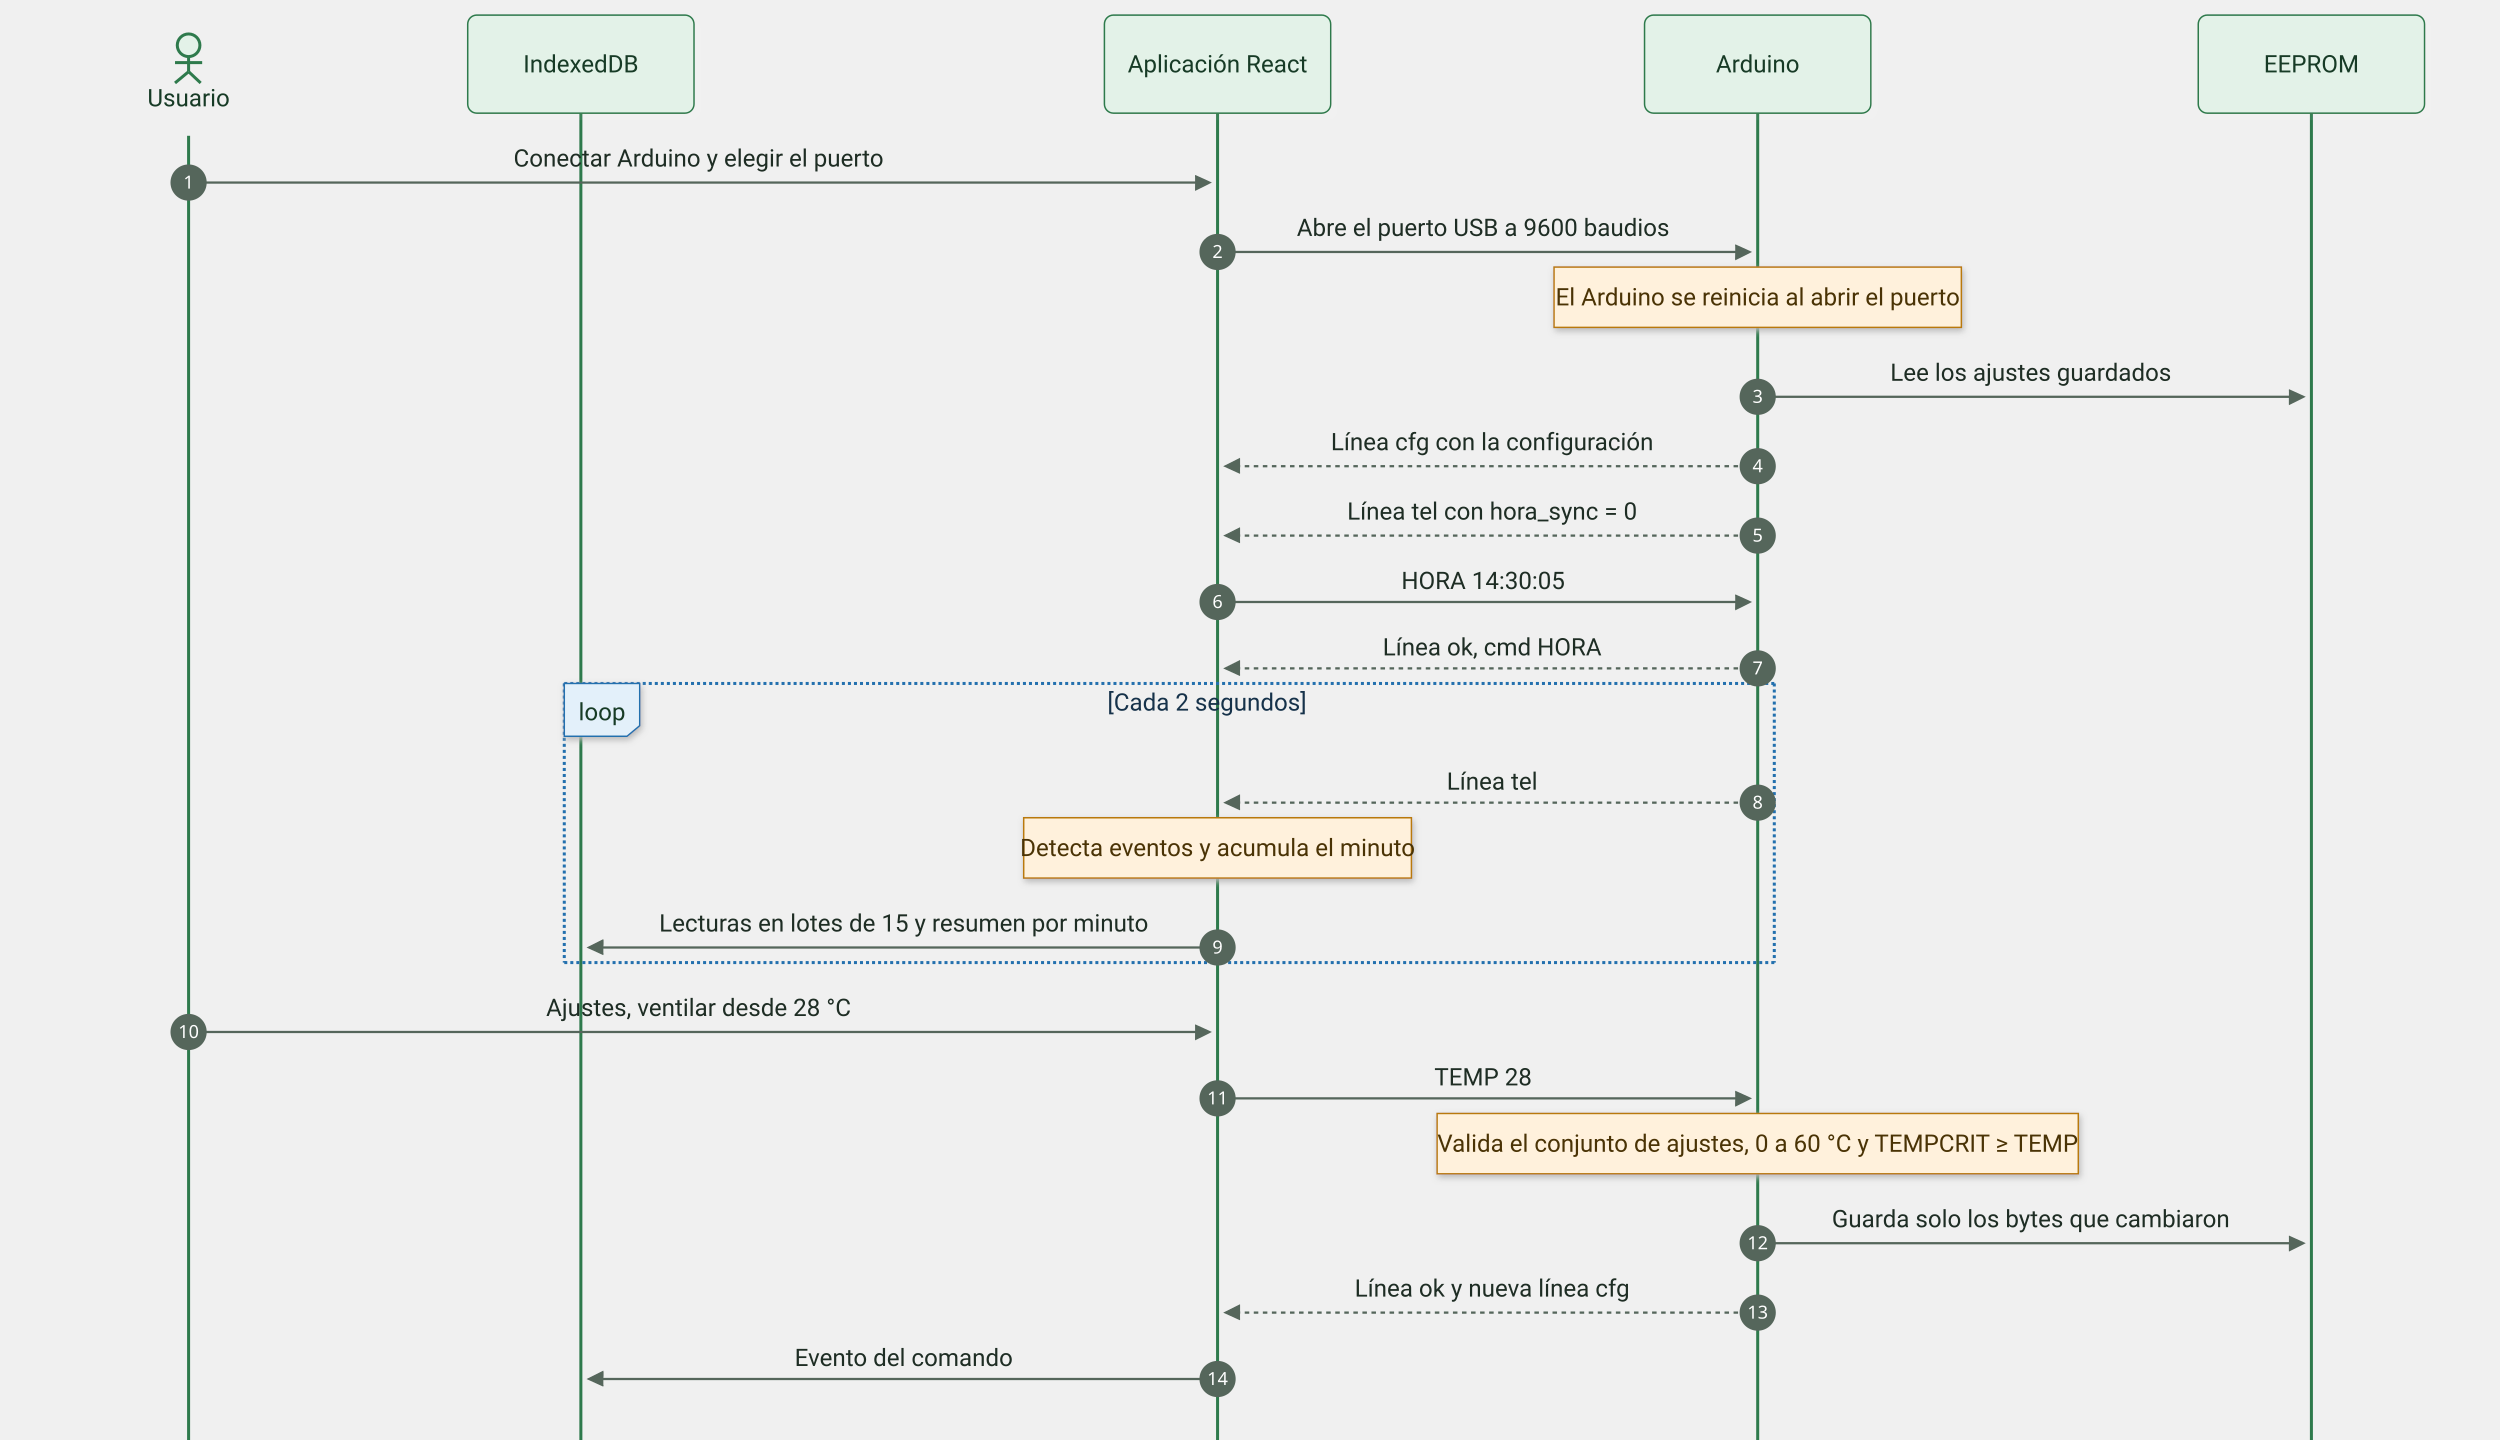
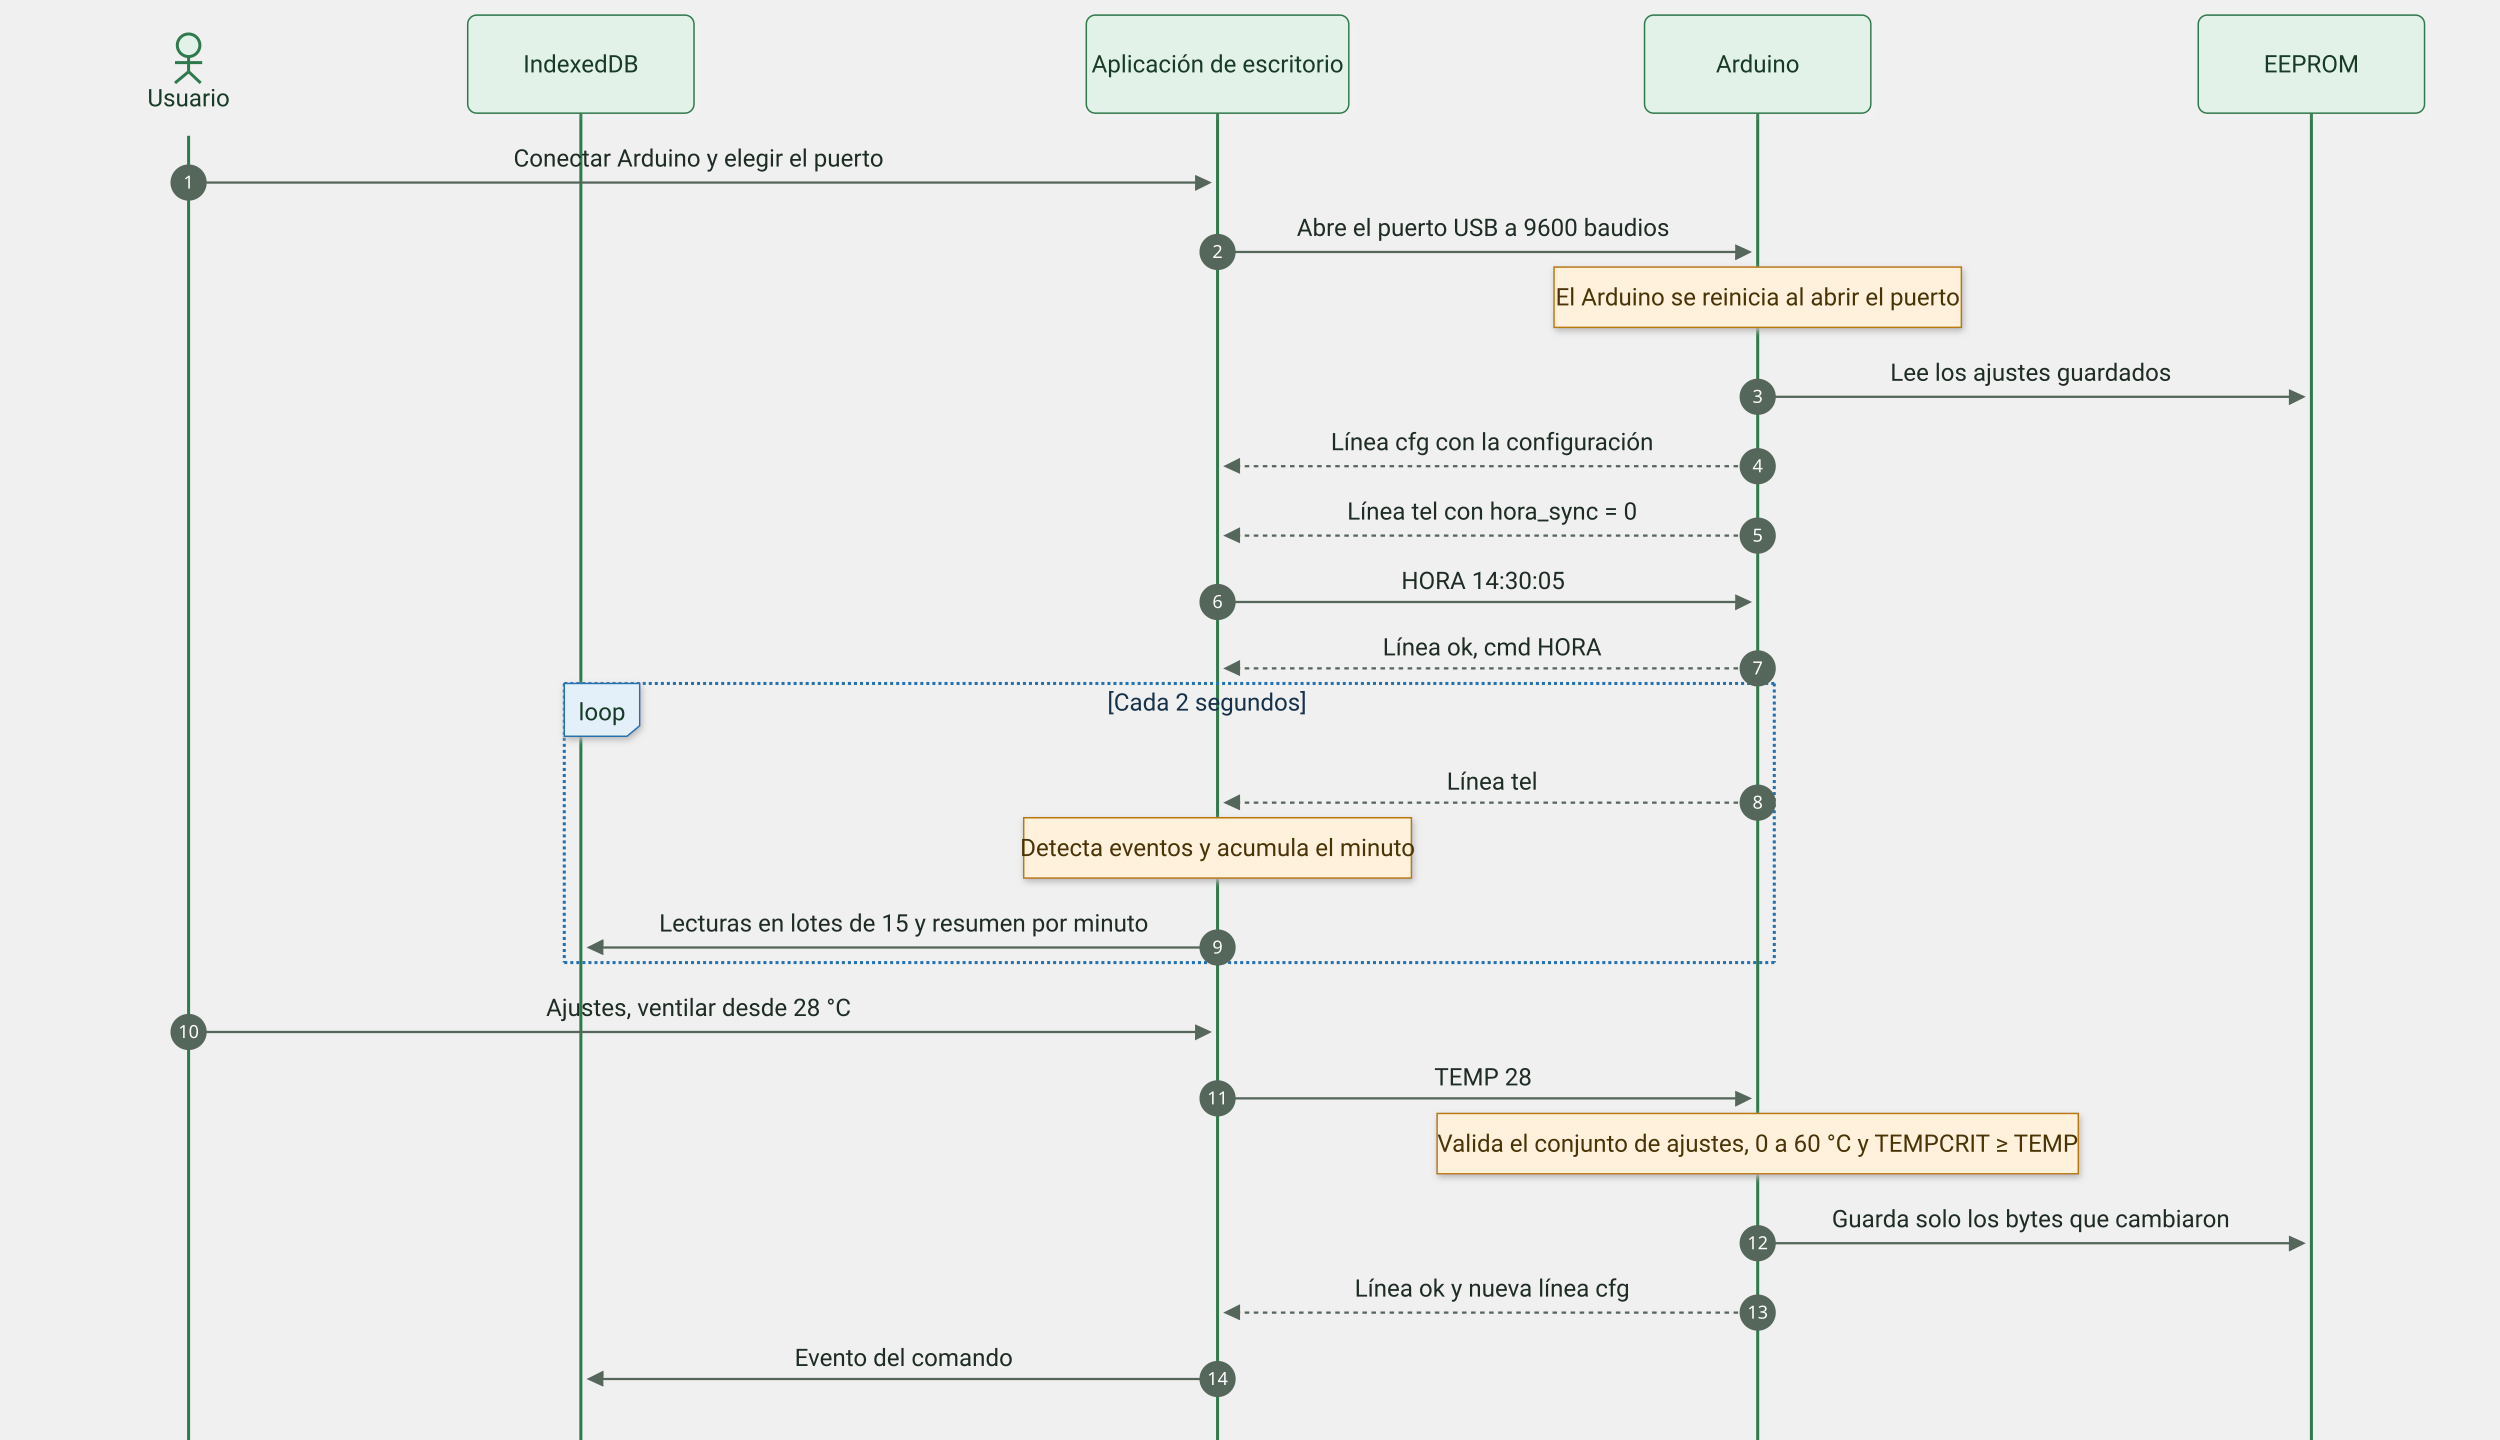
<svg xmlns="http://www.w3.org/2000/svg" id="my-svg" width="100%" style="max-width: 1657px; background-color: rgb(255, 255, 255);" viewBox="-50 -10 1657 954" role="graphics-document document" aria-roledescription="sequence">
  <g>
    <line id="actor4" x1="1482" y1="65" x2="1482" y2="2000" class="actor-line 200" stroke-width="0.5px" stroke="#999" name="E" data-et="life-line" data-id="E" />
    <g id="root-4" data-look="neo" data-et="participant" data-type="participant" data-id="E">
      <rect x="1407" y="0" fill="#eaeaea" stroke="#666" width="150" height="65" name="E" rx="6" ry="6" class="actor actor-top" data-look="neo" filter="url(#drop-shadow)" />
      <text x="1482" y="32.5" dominant-baseline="central" alignment-baseline="central" class="actor actor-box" style="text-anchor: middle; font-size: 16px; font-weight: 400;">
        <tspan x="1482" dy="0">EEPROM</tspan>
      </text>
    </g>
  </g>
  <g>
    <line id="actor3" x1="1115" y1="65" x2="1115" y2="2000" class="actor-line 200" stroke-width="0.5px" stroke="#999" name="A" data-et="life-line" data-id="A" />
    <g id="root-3" data-look="neo" data-et="participant" data-type="participant" data-id="A">
      <rect x="1040" y="0" fill="#eaeaea" stroke="#666" width="150" height="65" name="A" rx="6" ry="6" class="actor actor-top" data-look="neo" filter="url(#drop-shadow)" />
      <text x="1115" y="32.5" dominant-baseline="central" alignment-baseline="central" class="actor actor-box" style="text-anchor: middle; font-size: 16px; font-weight: 400;">
        <tspan x="1115" dy="0">Arduino</tspan>
      </text>
    </g>
  </g>
  <g>
    <line id="actor2" x1="757" y1="65" x2="757" y2="2000" class="actor-line 200" stroke-width="0.5px" stroke="#999" name="APP" data-et="life-line" data-id="APP" />
    <g id="root-2" data-look="neo" data-et="participant" data-type="participant" data-id="APP">
-       <rect x="682" y="0" fill="#eaeaea" stroke="#666" width="150" height="65" name="APP" rx="6" ry="6" class="actor actor-top" data-look="neo" filter="url(#drop-shadow)" />
+       <rect x="670" y="0" fill="#eaeaea" stroke="#666" width="174" height="65" name="APP" rx="6" ry="6" class="actor actor-top" data-look="neo" filter="url(#drop-shadow)" />
      <text x="757" y="32.5" dominant-baseline="central" alignment-baseline="central" class="actor actor-box" style="text-anchor: middle; font-size: 16px; font-weight: 400;">
-         <tspan x="757" dy="0">Aplicación React</tspan>
+         <tspan x="757" dy="0">Aplicación de escritorio</tspan>
      </text>
    </g>
  </g>
  <g>
    <line id="actor1" x1="335" y1="65" x2="335" y2="2000" class="actor-line 200" stroke-width="0.5px" stroke="#999" name="DB" data-et="life-line" data-id="DB" />
    <g id="root-1" data-look="neo" data-et="participant" data-type="participant" data-id="DB">
      <rect x="260" y="0" fill="#eaeaea" stroke="#666" width="150" height="65" name="DB" rx="6" ry="6" class="actor actor-top" data-look="neo" filter="url(#drop-shadow)" />
      <text x="335" y="32.5" dominant-baseline="central" alignment-baseline="central" class="actor actor-box" style="text-anchor: middle; font-size: 16px; font-weight: 400;">
        <tspan x="335" dy="0">IndexedDB</tspan>
      </text>
    </g>
  </g>
  <g>
    <line id="actor0" x1="75" y1="80" x2="75" y2="2000" class="actor-line 200" stroke-width="0.5px" stroke="#999" name="U" data-et="life-line" data-id="U" />
  </g>
  <style>#my-svg{font-family:Segoe UI,Roboto,Helvetica,Arial,sans-serif;font-size:15px;fill:#1E2D24;}@keyframes edge-animation-frame{from{stroke-dashoffset:0;}}@keyframes dash{to{stroke-dashoffset:0;}}#my-svg .edge-animation-slow{stroke-dasharray:9,5!important;stroke-dashoffset:900;animation:dash 50s linear infinite;stroke-linecap:round;}#my-svg .edge-animation-fast{stroke-dasharray:9,5!important;stroke-dashoffset:900;animation:dash 20s linear infinite;stroke-linecap:round;}#my-svg .error-icon{fill:#F6F9F7;}#my-svg .error-text{fill:#090608;stroke:#090608;}#my-svg .edge-thickness-normal{stroke-width:1px;}#my-svg .edge-thickness-thick{stroke-width:3.5px;}#my-svg .edge-pattern-solid{stroke-dasharray:0;}#my-svg .edge-thickness-invisible{stroke-width:0;fill:none;}#my-svg .edge-pattern-dashed{stroke-dasharray:3;}#my-svg .edge-pattern-dotted{stroke-dasharray:2;}#my-svg .marker{fill:#55665B;stroke:#55665B;}#my-svg .marker.cross{stroke:#55665B;}#my-svg svg{font-family:Segoe UI,Roboto,Helvetica,Arial,sans-serif;font-size:15px;}#my-svg p{margin:0;}#my-svg .actor{stroke:#2E7A4C;fill:#E3F2E8;stroke-width:1;}#my-svg rect.actor.outer-path[data-look="neo"]{filter:drop-shadow( 1px 2px 2px rgba(185,185,185,1));}#my-svg rect.note[data-look="neo"]{stroke:#B9790A;fill:#FFF1DC;filter:drop-shadow( 1px 2px 2px rgba(185,185,185,1));}#my-svg text.actor&gt;tspan{fill:#173B26;stroke:none;}#my-svg .actor-line{stroke:#2E7A4C;}#my-svg .innerArc{stroke-width:1.5;stroke-dasharray:none;}#my-svg .messageLine0{stroke-width:1.5;stroke-dasharray:none;stroke:#55665B;}#my-svg .messageLine1{stroke-width:1.5;stroke-dasharray:2,2;stroke:#55665B;}#my-svg [id$="-arrowhead"] path{fill:#55665B;stroke:#55665B;}#my-svg .sequenceNumber{fill:#FFFFFF;}#my-svg [id$="-sequencenumber"]{fill:#55665B;}#my-svg [id$="-crosshead"] path{fill:#55665B;stroke:#55665B;}#my-svg .messageText{fill:#1E2D24;stroke:none;}#my-svg .labelBox{stroke:#2370AE;fill:#E3F0FA;filter:drop-shadow( 1px 2px 2px rgba(185,185,185,1));}#my-svg .labelText,#my-svg .labelText&gt;tspan{fill:#173B26;stroke:none;}#my-svg .loopText,#my-svg .loopText&gt;tspan{fill:#16324A;stroke:none;}#my-svg .sectionTitle,#my-svg .sectionTitle&gt;tspan{fill:#16324A;stroke:none;}#my-svg .loopLine{stroke-width:2px;stroke-dasharray:2,2;stroke:#2370AE;fill:#2370AE;}#my-svg .note{stroke:#B9790A;fill:#FFF1DC;}#my-svg .noteText,#my-svg .noteText&gt;tspan{fill:#4A3305;stroke:none;font-weight:normal;}#my-svg .activation0{fill:#E3F0FA;stroke:hsl(206.087, 69.697%, 83.529%);}#my-svg .activation1{fill:#E3F0FA;stroke:hsl(206.087, 69.697%, 83.529%);}#my-svg .activation2{fill:#E3F0FA;stroke:hsl(206.087, 69.697%, 83.529%);}#my-svg .actorPopupMenu{position:absolute;}#my-svg .actorPopupMenuPanel{position:absolute;fill:#E3F2E8;box-shadow:0px 8px 16px 0px rgba(0,0,0,0.2);filter:drop-shadow(3px 5px 2px rgb(0 0 0 / 0.4));}#my-svg .actor-man circle,#my-svg line{fill:#E3F2E8;stroke-width:2px;}#my-svg g rect.rect{filter:drop-shadow( 1px 2px 2px rgba(185,185,185,1));stroke:#2E7A4C;}#my-svg .node .neo-node{stroke:#2E7A4C;}#my-svg [data-look="neo"].node rect,#my-svg [data-look="neo"].cluster rect,#my-svg [data-look="neo"].node polygon{stroke:url(#my-svg-gradient);filter:drop-shadow( 1px 2px 2px rgba(185,185,185,1));}#my-svg [data-look="neo"].swimlane.cluster rect{filter:none;}#my-svg [data-look="neo"].node path{stroke:url(#my-svg-gradient);stroke-width:1px;}#my-svg [data-look="neo"].node .outer-path{filter:drop-shadow( 1px 2px 2px rgba(185,185,185,1));}#my-svg [data-look="neo"].node .neo-line path{stroke:#2E7A4C;filter:none;}#my-svg [data-look="neo"].node circle{stroke:url(#my-svg-gradient);filter:drop-shadow( 1px 2px 2px rgba(185,185,185,1));}#my-svg [data-look="neo"].node circle .state-start{fill:#000000;}#my-svg [data-look="neo"].icon-shape .icon{fill:url(#my-svg-gradient);filter:drop-shadow( 1px 2px 2px rgba(185,185,185,1));}#my-svg [data-look="neo"].icon-shape .icon-neo path{stroke:url(#my-svg-gradient);filter:drop-shadow( 1px 2px 2px rgba(185,185,185,1));}#my-svg :root{--mermaid-font-family:"trebuchet ms",verdana,arial,sans-serif;}</style>
  <g />
  <defs>
    <symbol id="my-svg-computer" width="24" height="24">
      <path transform="scale(.5)" d="M2 2v13h20v-13h-20zm18 11h-16v-9h16v9zm-10.228 6l.466-1h3.524l.467 1h-4.457zm14.228 3h-24l2-6h2.104l-1.33 4h18.45l-1.297-4h2.073l2 6zm-5-10h-14v-7h14v7z" />
    </symbol>
  </defs>
  <defs>
    <symbol id="my-svg-database" fill-rule="evenodd" clip-rule="evenodd">
      <path transform="scale(.5)" d="M12.258.001l.256.004.255.005.253.008.251.01.249.012.247.015.246.016.242.019.241.02.239.023.236.024.233.027.231.028.229.031.225.032.223.034.22.036.217.038.214.04.211.041.208.043.205.045.201.046.198.048.194.05.191.051.187.053.183.054.18.056.175.057.172.059.168.06.163.061.16.063.155.064.15.066.074.033.073.033.071.034.07.034.069.035.068.035.067.035.066.035.064.036.064.036.062.036.06.036.06.037.058.037.058.037.055.038.055.038.053.038.052.038.051.039.05.039.048.039.047.039.045.04.044.04.043.04.041.04.04.041.039.041.037.041.036.041.034.041.033.042.032.042.03.042.029.042.027.042.026.043.024.043.023.043.021.043.02.043.018.044.017.043.015.044.013.044.012.044.011.045.009.044.007.045.006.045.004.045.002.045.001.045v17l-.001.045-.002.045-.004.045-.006.045-.007.045-.009.044-.011.045-.012.044-.013.044-.015.044-.017.043-.018.044-.02.043-.021.043-.023.043-.024.043-.026.043-.027.042-.029.042-.03.042-.032.042-.033.042-.034.041-.036.041-.037.041-.039.041-.04.041-.041.04-.043.04-.044.04-.045.04-.047.039-.048.039-.05.039-.051.039-.052.038-.053.038-.055.038-.055.038-.058.037-.058.037-.06.037-.06.036-.062.036-.064.036-.064.036-.066.035-.067.035-.068.035-.069.035-.07.034-.071.034-.073.033-.074.033-.15.066-.155.064-.16.063-.163.061-.168.06-.172.059-.175.057-.18.056-.183.054-.187.053-.191.051-.194.05-.198.048-.201.046-.205.045-.208.043-.211.041-.214.04-.217.038-.22.036-.223.034-.225.032-.229.031-.231.028-.233.027-.236.024-.239.023-.241.02-.242.019-.246.016-.247.015-.249.012-.251.01-.253.008-.255.005-.256.004-.258.001-.258-.001-.256-.004-.255-.005-.253-.008-.251-.01-.249-.012-.247-.015-.245-.016-.243-.019-.241-.02-.238-.023-.236-.024-.234-.027-.231-.028-.228-.031-.226-.032-.223-.034-.22-.036-.217-.038-.214-.04-.211-.041-.208-.043-.204-.045-.201-.046-.198-.048-.195-.05-.19-.051-.187-.053-.184-.054-.179-.056-.176-.057-.172-.059-.167-.06-.164-.061-.159-.063-.155-.064-.151-.066-.074-.033-.072-.033-.072-.034-.07-.034-.069-.035-.068-.035-.067-.035-.066-.035-.064-.036-.063-.036-.062-.036-.061-.036-.06-.037-.058-.037-.057-.037-.056-.038-.055-.038-.053-.038-.052-.038-.051-.039-.049-.039-.049-.039-.046-.039-.046-.04-.044-.04-.043-.04-.041-.04-.04-.041-.039-.041-.037-.041-.036-.041-.034-.041-.033-.042-.032-.042-.03-.042-.029-.042-.027-.042-.026-.043-.024-.043-.023-.043-.021-.043-.02-.043-.018-.044-.017-.043-.015-.044-.013-.044-.012-.044-.011-.045-.009-.044-.007-.045-.006-.045-.004-.045-.002-.045-.001-.045v-17l.001-.045.002-.045.004-.045.006-.045.007-.045.009-.044.011-.045.012-.044.013-.044.015-.044.017-.043.018-.044.02-.043.021-.043.023-.043.024-.043.026-.043.027-.042.029-.042.03-.042.032-.042.033-.042.034-.041.036-.041.037-.041.039-.041.04-.041.041-.04.043-.04.044-.04.046-.04.046-.039.049-.039.049-.039.051-.039.052-.038.053-.038.055-.038.056-.038.057-.037.058-.037.06-.037.061-.036.062-.036.063-.036.064-.036.066-.035.067-.035.068-.035.069-.035.07-.034.072-.034.072-.033.074-.033.151-.066.155-.064.159-.063.164-.061.167-.06.172-.059.176-.057.179-.056.184-.054.187-.053.19-.051.195-.05.198-.048.201-.046.204-.045.208-.043.211-.041.214-.04.217-.038.22-.036.223-.034.226-.032.228-.031.231-.028.234-.027.236-.024.238-.023.241-.02.243-.019.245-.016.247-.015.249-.012.251-.01.253-.008.255-.005.256-.004.258-.001.258.001zm-9.258 20.499v.01l.001.021.003.021.004.022.005.021.006.022.007.022.009.023.01.022.011.023.012.023.013.023.015.023.016.024.017.023.018.024.019.024.021.024.022.025.023.024.024.025.052.049.056.05.061.051.066.051.07.051.075.051.079.052.084.052.088.052.092.052.097.052.102.051.105.052.11.052.114.051.119.051.123.051.127.05.131.05.135.05.139.048.144.049.147.047.152.047.155.047.16.045.163.045.167.043.171.043.176.041.178.041.183.039.187.039.19.037.194.035.197.035.202.033.204.031.209.03.212.029.216.027.219.025.222.024.226.021.23.02.233.018.236.016.24.015.243.012.246.01.249.008.253.005.256.004.259.001.26-.001.257-.004.254-.005.25-.008.247-.011.244-.012.241-.014.237-.016.233-.018.231-.021.226-.021.224-.024.22-.026.216-.027.212-.028.21-.031.205-.031.202-.034.198-.034.194-.036.191-.037.187-.039.183-.04.179-.04.175-.042.172-.043.168-.044.163-.045.16-.046.155-.046.152-.047.148-.048.143-.049.139-.049.136-.05.131-.05.126-.05.123-.051.118-.052.114-.051.11-.052.106-.052.101-.052.096-.052.092-.052.088-.053.083-.051.079-.052.074-.052.07-.051.065-.051.06-.051.056-.05.051-.05.023-.024.023-.025.021-.024.02-.024.019-.024.018-.024.017-.024.015-.023.014-.024.013-.023.012-.023.01-.023.01-.022.008-.022.006-.022.006-.022.004-.022.004-.021.001-.021.001-.021v-4.127l-.077.055-.08.053-.083.054-.085.053-.087.052-.09.052-.093.051-.095.05-.097.05-.1.049-.102.049-.105.048-.106.047-.109.047-.111.046-.114.045-.115.045-.118.044-.12.043-.122.042-.124.042-.126.041-.128.04-.13.04-.132.038-.134.038-.135.037-.138.037-.139.035-.142.035-.143.034-.144.033-.147.032-.148.031-.15.03-.151.03-.153.029-.154.027-.156.027-.158.026-.159.025-.161.024-.162.023-.163.022-.165.021-.166.02-.167.019-.169.018-.169.017-.171.016-.173.015-.173.014-.175.013-.175.012-.177.011-.178.01-.179.008-.179.008-.181.006-.182.005-.182.004-.184.003-.184.002h-.37l-.184-.002-.184-.003-.182-.004-.182-.005-.181-.006-.179-.008-.179-.008-.178-.01-.176-.011-.176-.012-.175-.013-.173-.014-.172-.015-.171-.016-.17-.017-.169-.018-.167-.019-.166-.02-.165-.021-.163-.022-.162-.023-.161-.024-.159-.025-.157-.026-.156-.027-.155-.027-.153-.029-.151-.03-.15-.03-.148-.031-.146-.032-.145-.033-.143-.034-.141-.035-.14-.035-.137-.037-.136-.037-.134-.038-.132-.038-.13-.04-.128-.04-.126-.041-.124-.042-.122-.042-.12-.044-.117-.043-.116-.045-.113-.045-.112-.046-.109-.047-.106-.047-.105-.048-.102-.049-.1-.049-.097-.05-.095-.05-.093-.052-.09-.051-.087-.052-.085-.053-.083-.054-.08-.054-.077-.054v4.127zm0-5.654v.011l.001.021.003.021.004.021.005.022.006.022.007.022.009.022.01.022.011.023.012.023.013.023.015.024.016.023.017.024.018.024.019.024.021.024.022.024.023.025.024.024.052.05.056.05.061.05.066.051.07.051.075.052.079.051.084.052.088.052.092.052.097.052.102.052.105.052.11.051.114.051.119.052.123.05.127.051.131.05.135.049.139.049.144.048.147.048.152.047.155.046.16.045.163.045.167.044.171.042.176.042.178.04.183.04.187.038.19.037.194.036.197.034.202.033.204.032.209.03.212.028.216.027.219.025.222.024.226.022.23.02.233.018.236.016.24.014.243.012.246.01.249.008.253.006.256.003.259.001.26-.001.257-.003.254-.006.25-.008.247-.01.244-.012.241-.015.237-.016.233-.018.231-.02.226-.022.224-.024.22-.025.216-.027.212-.029.21-.03.205-.032.202-.033.198-.035.194-.036.191-.037.187-.039.183-.039.179-.041.175-.042.172-.043.168-.044.163-.045.16-.045.155-.047.152-.047.148-.048.143-.048.139-.05.136-.049.131-.05.126-.051.123-.051.118-.051.114-.052.11-.052.106-.052.101-.052.096-.052.092-.052.088-.052.083-.052.079-.052.074-.051.07-.052.065-.051.06-.05.056-.051.051-.049.023-.025.023-.024.021-.025.02-.024.019-.024.018-.024.017-.024.015-.023.014-.023.013-.024.012-.022.01-.023.01-.023.008-.022.006-.022.006-.022.004-.021.004-.022.001-.021.001-.021v-4.139l-.077.054-.08.054-.083.054-.085.052-.087.053-.09.051-.093.051-.095.051-.097.05-.1.049-.102.049-.105.048-.106.047-.109.047-.111.046-.114.045-.115.044-.118.044-.12.044-.122.042-.124.042-.126.041-.128.04-.13.039-.132.039-.134.038-.135.037-.138.036-.139.036-.142.035-.143.033-.144.033-.147.033-.148.031-.15.03-.151.03-.153.028-.154.028-.156.027-.158.026-.159.025-.161.024-.162.023-.163.022-.165.021-.166.02-.167.019-.169.018-.169.017-.171.016-.173.015-.173.014-.175.013-.175.012-.177.011-.178.009-.179.009-.179.007-.181.007-.182.005-.182.004-.184.003-.184.002h-.37l-.184-.002-.184-.003-.182-.004-.182-.005-.181-.007-.179-.007-.179-.009-.178-.009-.176-.011-.176-.012-.175-.013-.173-.014-.172-.015-.171-.016-.17-.017-.169-.018-.167-.019-.166-.02-.165-.021-.163-.022-.162-.023-.161-.024-.159-.025-.157-.026-.156-.027-.155-.028-.153-.028-.151-.03-.15-.03-.148-.031-.146-.033-.145-.033-.143-.033-.141-.035-.14-.036-.137-.036-.136-.037-.134-.038-.132-.039-.13-.039-.128-.04-.126-.041-.124-.042-.122-.043-.12-.043-.117-.044-.116-.044-.113-.046-.112-.046-.109-.046-.106-.047-.105-.048-.102-.049-.1-.049-.097-.05-.095-.051-.093-.051-.09-.051-.087-.053-.085-.052-.083-.054-.08-.054-.077-.054v4.139zm0-5.666v.011l.001.02.003.022.004.021.005.022.006.021.007.022.009.023.01.022.011.023.012.023.013.023.015.023.016.024.017.024.018.023.019.024.021.025.022.024.023.024.024.025.052.05.056.05.061.05.066.051.07.051.075.052.079.051.084.052.088.052.092.052.097.052.102.052.105.051.11.052.114.051.119.051.123.051.127.05.131.05.135.05.139.049.144.048.147.048.152.047.155.046.16.045.163.045.167.043.171.043.176.042.178.04.183.04.187.038.19.037.194.036.197.034.202.033.204.032.209.03.212.028.216.027.219.025.222.024.226.021.23.02.233.018.236.017.24.014.243.012.246.01.249.008.253.006.256.003.259.001.26-.001.257-.003.254-.006.25-.008.247-.01.244-.013.241-.014.237-.016.233-.018.231-.02.226-.022.224-.024.22-.025.216-.027.212-.029.21-.03.205-.032.202-.033.198-.035.194-.036.191-.037.187-.039.183-.039.179-.041.175-.042.172-.043.168-.044.163-.045.16-.045.155-.047.152-.047.148-.048.143-.049.139-.049.136-.049.131-.051.126-.05.123-.051.118-.052.114-.051.11-.052.106-.052.101-.052.096-.052.092-.052.088-.052.083-.052.079-.052.074-.052.07-.051.065-.051.06-.051.056-.05.051-.049.023-.025.023-.025.021-.024.02-.024.019-.024.018-.024.017-.024.015-.023.014-.024.013-.023.012-.023.01-.022.01-.023.008-.022.006-.022.006-.022.004-.022.004-.021.001-.021.001-.021v-4.153l-.077.054-.08.054-.083.053-.085.053-.087.053-.09.051-.093.051-.095.051-.097.05-.1.049-.102.048-.105.048-.106.048-.109.046-.111.046-.114.046-.115.044-.118.044-.12.043-.122.043-.124.042-.126.041-.128.04-.13.039-.132.039-.134.038-.135.037-.138.036-.139.036-.142.034-.143.034-.144.033-.147.032-.148.032-.15.03-.151.03-.153.028-.154.028-.156.027-.158.026-.159.024-.161.024-.162.023-.163.023-.165.021-.166.02-.167.019-.169.018-.169.017-.171.016-.173.015-.173.014-.175.013-.175.012-.177.01-.178.01-.179.009-.179.007-.181.006-.182.006-.182.004-.184.003-.184.001-.185.001-.185-.001-.184-.001-.184-.003-.182-.004-.182-.006-.181-.006-.179-.007-.179-.009-.178-.01-.176-.01-.176-.012-.175-.013-.173-.014-.172-.015-.171-.016-.17-.017-.169-.018-.167-.019-.166-.02-.165-.021-.163-.023-.162-.023-.161-.024-.159-.024-.157-.026-.156-.027-.155-.028-.153-.028-.151-.03-.15-.03-.148-.032-.146-.032-.145-.033-.143-.034-.141-.034-.14-.036-.137-.036-.136-.037-.134-.038-.132-.039-.13-.039-.128-.041-.126-.041-.124-.041-.122-.043-.12-.043-.117-.044-.116-.044-.113-.046-.112-.046-.109-.046-.106-.048-.105-.048-.102-.048-.1-.05-.097-.049-.095-.051-.093-.051-.09-.052-.087-.052-.085-.053-.083-.053-.08-.054-.077-.054v4.153zm8.74-8.179l-.257.004-.254.005-.25.008-.247.011-.244.012-.241.014-.237.016-.233.018-.231.021-.226.022-.224.023-.22.026-.216.027-.212.028-.21.031-.205.032-.202.033-.198.034-.194.036-.191.038-.187.038-.183.04-.179.041-.175.042-.172.043-.168.043-.163.045-.16.046-.155.046-.152.048-.148.048-.143.048-.139.049-.136.05-.131.05-.126.051-.123.051-.118.051-.114.052-.11.052-.106.052-.101.052-.096.052-.092.052-.088.052-.083.052-.079.052-.074.051-.07.052-.065.051-.06.05-.056.05-.051.05-.023.025-.023.024-.021.024-.02.025-.019.024-.018.024-.017.023-.015.024-.014.023-.013.023-.012.023-.01.023-.01.022-.008.022-.006.023-.006.021-.004.022-.004.021-.001.021-.001.021.001.021.001.021.004.021.004.022.006.021.006.023.008.022.01.022.01.023.012.023.013.023.014.023.015.024.017.023.018.024.019.024.02.025.021.024.023.024.023.025.051.05.056.05.06.05.065.051.07.052.074.051.079.052.083.052.088.052.092.052.096.052.101.052.106.052.11.052.114.052.118.051.123.051.126.051.131.05.136.05.139.049.143.048.148.048.152.048.155.046.16.046.163.045.168.043.172.043.175.042.179.041.183.04.187.038.191.038.194.036.198.034.202.033.205.032.21.031.212.028.216.027.22.026.224.023.226.022.231.021.233.018.237.016.241.014.244.012.247.011.25.008.254.005.257.004.26.001.26-.001.257-.004.254-.005.25-.008.247-.011.244-.012.241-.014.237-.016.233-.018.231-.021.226-.022.224-.023.22-.026.216-.027.212-.028.21-.031.205-.032.202-.033.198-.034.194-.036.191-.038.187-.038.183-.04.179-.041.175-.042.172-.043.168-.043.163-.045.16-.046.155-.046.152-.048.148-.048.143-.048.139-.049.136-.05.131-.05.126-.051.123-.051.118-.051.114-.052.11-.052.106-.052.101-.052.096-.052.092-.052.088-.052.083-.052.079-.052.074-.051.07-.052.065-.051.06-.05.056-.05.051-.05.023-.025.023-.024.021-.024.02-.025.019-.024.018-.024.017-.023.015-.024.014-.023.013-.023.012-.023.01-.023.01-.022.008-.022.006-.023.006-.021.004-.022.004-.021.001-.021.001-.021-.001-.021-.001-.021-.004-.021-.004-.022-.006-.021-.006-.023-.008-.022-.01-.022-.01-.023-.012-.023-.013-.023-.014-.023-.015-.024-.017-.023-.018-.024-.019-.024-.02-.025-.021-.024-.023-.024-.023-.025-.051-.05-.056-.05-.06-.05-.065-.051-.07-.052-.074-.051-.079-.052-.083-.052-.088-.052-.092-.052-.096-.052-.101-.052-.106-.052-.11-.052-.114-.052-.118-.051-.123-.051-.126-.051-.131-.05-.136-.05-.139-.049-.143-.048-.148-.048-.152-.048-.155-.046-.16-.046-.163-.045-.168-.043-.172-.043-.175-.042-.179-.041-.183-.04-.187-.038-.191-.038-.194-.036-.198-.034-.202-.033-.205-.032-.21-.031-.212-.028-.216-.027-.22-.026-.224-.023-.226-.022-.231-.021-.233-.018-.237-.016-.241-.014-.244-.012-.247-.011-.25-.008-.254-.005-.257-.004-.26-.001-.26.001z" />
    </symbol>
  </defs>
  <defs>
    <symbol id="my-svg-clock" width="24" height="24">
      <path transform="scale(.5)" d="M12 2c5.514 0 10 4.486 10 10s-4.486 10-10 10-10-4.486-10-10 4.486-10 10-10zm0-2c-6.627 0-12 5.373-12 12s5.373 12 12 12 12-5.373 12-12-5.373-12-12-12zm5.848 12.459c.202.038.202.333.001.372-1.907.361-6.045 1.111-6.547 1.111-.719 0-1.301-.582-1.301-1.301 0-.512.77-5.447 1.125-7.445.034-.192.312-.181.343.014l.985 6.238 5.394 1.011z" />
    </symbol>
  </defs>
  <defs>
    <marker id="my-svg-arrowhead" refX="7.9" refY="5" markerUnits="userSpaceOnUse" markerWidth="12" markerHeight="12" orient="auto-start-reverse">
      <path d="M -1 0 L 10 5 L 0 10 z" />
    </marker>
  </defs>
  <defs>
    <marker id="my-svg-crosshead" markerWidth="15" markerHeight="8" orient="auto" refX="4" refY="4.5">
      <path fill="none" stroke="#000000" stroke-width="1pt" d="M 1,2 L 6,7 M 6,2 L 1,7" style="stroke-dasharray: 0, 0;" />
    </marker>
  </defs>
  <defs>
    <marker id="my-svg-filled-head" refX="15.5" refY="7" markerWidth="20" markerHeight="28" orient="auto">
      <path d="M 18,7 L9,13 L14,7 L9,1 Z" />
    </marker>
  </defs>
  <defs>
    <marker id="my-svg-sequencenumber" refX="15" refY="15" markerWidth="60" markerHeight="40" orient="auto">
      <circle cx="15" cy="15" r="6" />
    </marker>
  </defs>
  <defs>
    <marker id="my-svg-solidTopArrowHead" refX="7.9" refY="7.25" markerUnits="userSpaceOnUse" markerWidth="12" markerHeight="12" orient="auto-start-reverse">
      <path d="M 0 0 L 10 8 L 0 8 z" />
    </marker>
  </defs>
  <defs>
    <marker id="my-svg-solidBottomArrowHead" refX="7.9" refY="0.75" markerUnits="userSpaceOnUse" markerWidth="12" markerHeight="12" orient="auto-start-reverse">
      <path d="M 0 0 L 10 0 L 0 8 z" />
    </marker>
  </defs>
  <defs>
    <marker id="my-svg-stickTopArrowHead" refX="7.5" refY="7" markerUnits="userSpaceOnUse" markerWidth="12" markerHeight="12" orient="auto-start-reverse">
      <path d="M 0 0 L 7 7" stroke="black" stroke-width="1.5" fill="none" />
    </marker>
  </defs>
  <defs>
    <marker id="my-svg-stickBottomArrowHead" refX="7.5" refY="0" markerUnits="userSpaceOnUse" markerWidth="12" markerHeight="12" orient="auto-start-reverse">
      <path d="M 0 7 L 7 0" stroke="black" stroke-width="1.5" fill="none" />
    </marker>
  </defs>
  <defs>
    <filter id="drop-shadow" height="130%" width="130%">
      <feDropShadow dx="4" dy="4" stdDeviation="0" flood-opacity="0.06" flood-color="#FFFFFF" />
    </filter>
  </defs>
  <g data-et="note" data-id="i3">
    <rect x="980" y="167" fill="#EDF2AE" stroke="#666" width="270" height="40" class="note" data-look="neo" />
    <text x="1115" y="172" text-anchor="middle" dominant-baseline="middle" alignment-baseline="middle" class="noteText" dy="1em" style="font-size: 16px; font-weight: 400;">
      <tspan x="1115">El Arduino se reinicia al abrir el puerto</tspan>
    </text>
  </g>
  <g data-et="note" data-id="i11">
    <rect x="628.5" y="532" fill="#EDF2AE" stroke="#666" width="257" height="40" class="note" data-look="neo" />
    <text x="757" y="537" text-anchor="middle" dominant-baseline="middle" alignment-baseline="middle" class="noteText" dy="1em" style="font-size: 16px; font-weight: 400;">
      <tspan x="757">Detecta eventos y acumula el minuto</tspan>
    </text>
  </g>
  <g data-et="control-structure" data-id="i13">
    <line x1="324" y1="443" x2="1126" y2="443" class="loopLine" />
    <line x1="1126" y1="443" x2="1126" y2="628" class="loopLine" />
    <line x1="324" y1="628" x2="1126" y2="628" class="loopLine" />
    <line x1="324" y1="443" x2="324" y2="628" class="loopLine" />
    <polygon points="324,443 374,443 374,471 365.6,478 324,478" class="labelBox" />
    <text x="349" y="463" text-anchor="middle" dominant-baseline="middle" alignment-baseline="middle" class="labelText" style="font-size: 16px; font-weight: 400;">loop</text>
    <text x="750" y="461" text-anchor="middle" class="loopText" style="font-size: 16px; font-weight: 400;">
      <tspan x="750">[Cada 2 segundos]</tspan>
    </text>
  </g>
  <g data-et="note" data-id="i16">
    <rect x="902.5" y="728" fill="#EDF2AE" stroke="#666" width="425" height="40" class="note" data-look="neo" />
    <text x="1115" y="733" text-anchor="middle" dominant-baseline="middle" alignment-baseline="middle" class="noteText" dy="1em" style="font-size: 16px; font-weight: 400;">
      <tspan x="1115">Valida el conjunto de ajustes, 0 a 60 °C y TEMPCRIT ≥ TEMP</tspan>
    </text>
  </g>
  <g class="actor-man actor-top" name="U" data-et="participant" data-type="actor" data-id="U" style="stroke: rgb(46, 122, 76);">
    <line id="actor-man-torso0" x1="75" y1="27.5" x2="75" y2="37.5" />
    <line id="actor-man-arms0" x1="66" y1="31.5" x2="84" y2="31.5" />
    <line x1="66" y1="45" x2="75" y2="37.5" />
    <line x1="75" y1="37.5" x2="83" y2="45" />
    <circle cx="75" cy="20" r="7.5" width="75" height="32.5" />
    <text x="75" y="55" dominant-baseline="central" alignment-baseline="central" class="actor actor-man" style="text-anchor: middle; font-size: 16px; font-weight: 400;">
      <tspan x="75" dy="0">Usuario</tspan>
    </text>
  </g>
  <text x="413" y="80" text-anchor="middle" dominant-baseline="middle" alignment-baseline="middle" class="messageText" dy="1em" style="font-size: 16px; font-weight: 400;">Conectar Arduino y elegir el puerto</text>
  <line x1="82" y1="111" x2="750" y2="111" class="messageLine0" data-et="message" data-id="i1" data-from="U" data-to="APP" stroke-width="2" stroke="none" marker-end="url(#my-svg-arrowhead)" style="fill: none;" />
  <line x1="75" y1="111" x2="75" y2="111" stroke-width="0" marker-start="url(#my-svg-sequencenumber)" />
  <text x="75" y="115" font-family="sans-serif" font-size="12px" text-anchor="middle" class="sequenceNumber">1</text>
  <text x="933" y="126" text-anchor="middle" dominant-baseline="middle" alignment-baseline="middle" class="messageText" dy="1em" style="font-size: 16px; font-weight: 400;">Abre el puerto USB a 9600 baudios</text>
  <line x1="764" y1="157" x2="1108" y2="157" class="messageLine0" data-et="message" data-id="i2" data-from="APP" data-to="A" stroke-width="2" stroke="none" marker-end="url(#my-svg-arrowhead)" style="fill: none;" />
  <line x1="757" y1="157" x2="757" y2="157" stroke-width="0" marker-start="url(#my-svg-sequencenumber)" />
  <text x="757" y="161" font-family="sans-serif" font-size="12px" text-anchor="middle" class="sequenceNumber">2</text>
  <text x="1296" y="222" text-anchor="middle" dominant-baseline="middle" alignment-baseline="middle" class="messageText" dy="1em" style="font-size: 16px; font-weight: 400;">Lee los ajustes guardados</text>
  <line x1="1122" y1="253" x2="1475" y2="253" class="messageLine0" data-et="message" data-id="i4" data-from="A" data-to="E" stroke-width="2" stroke="none" marker-end="url(#my-svg-arrowhead)" style="fill: none;" />
  <line x1="1115" y1="253" x2="1115" y2="253" stroke-width="0" marker-start="url(#my-svg-sequencenumber)" />
  <text x="1115" y="257" font-family="sans-serif" font-size="12px" text-anchor="middle" class="sequenceNumber">3</text>
  <text x="939" y="268" text-anchor="middle" dominant-baseline="middle" alignment-baseline="middle" class="messageText" dy="1em" style="font-size: 16px; font-weight: 400;">Línea cfg con la configuración</text>
  <line x1="1120" y1="299" x2="764" y2="299" class="messageLine1" data-et="message" data-id="i5" data-from="A" data-to="APP" stroke-width="2" stroke="none" marker-end="url(#my-svg-arrowhead)" style="stroke-dasharray: 3, 3; fill: none;" />
  <line x1="1115" y1="299" x2="1115" y2="299" stroke-width="0" marker-start="url(#my-svg-sequencenumber)" />
  <text x="1115" y="303" font-family="sans-serif" font-size="12px" text-anchor="middle" class="sequenceNumber">4</text>
  <text x="939" y="314" text-anchor="middle" dominant-baseline="middle" alignment-baseline="middle" class="messageText" dy="1em" style="font-size: 16px; font-weight: 400;">Línea tel con hora_sync = 0</text>
  <line x1="1120" y1="345" x2="764" y2="345" class="messageLine1" data-et="message" data-id="i6" data-from="A" data-to="APP" stroke-width="2" stroke="none" marker-end="url(#my-svg-arrowhead)" style="stroke-dasharray: 3, 3; fill: none;" />
  <line x1="1115" y1="345" x2="1115" y2="345" stroke-width="0" marker-start="url(#my-svg-sequencenumber)" />
  <text x="1115" y="349" font-family="sans-serif" font-size="12px" text-anchor="middle" class="sequenceNumber">5</text>
  <text x="933" y="360" text-anchor="middle" dominant-baseline="middle" alignment-baseline="middle" class="messageText" dy="1em" style="font-size: 16px; font-weight: 400;">HORA 14:30:05</text>
  <line x1="764" y1="389" x2="1108" y2="389" class="messageLine0" data-et="message" data-id="i7" data-from="APP" data-to="A" stroke-width="2" stroke="none" marker-end="url(#my-svg-arrowhead)" style="fill: none;" />
  <line x1="757" y1="389" x2="757" y2="389" stroke-width="0" marker-start="url(#my-svg-sequencenumber)" />
  <text x="757" y="393" font-family="sans-serif" font-size="12px" text-anchor="middle" class="sequenceNumber">6</text>
  <text x="939" y="404" text-anchor="middle" dominant-baseline="middle" alignment-baseline="middle" class="messageText" dy="1em" style="font-size: 16px; font-weight: 400;">Línea ok, cmd HORA</text>
  <line x1="1120" y1="433" x2="764" y2="433" class="messageLine1" data-et="message" data-id="i8" data-from="A" data-to="APP" stroke-width="2" stroke="none" marker-end="url(#my-svg-arrowhead)" style="stroke-dasharray: 3, 3; fill: none;" />
  <line x1="1115" y1="433" x2="1115" y2="433" stroke-width="0" marker-start="url(#my-svg-sequencenumber)" />
  <text x="1115" y="437" font-family="sans-serif" font-size="12px" text-anchor="middle" class="sequenceNumber">7</text>
  <text x="939" y="493" text-anchor="middle" dominant-baseline="middle" alignment-baseline="middle" class="messageText" dy="1em" style="font-size: 16px; font-weight: 400;">Línea tel</text>
  <line x1="1120" y1="522" x2="764" y2="522" class="messageLine1" data-et="message" data-id="i10" data-from="A" data-to="APP" stroke-width="2" stroke="none" marker-end="url(#my-svg-arrowhead)" style="stroke-dasharray: 3, 3; fill: none;" />
  <line x1="1115" y1="522" x2="1115" y2="522" stroke-width="0" marker-start="url(#my-svg-sequencenumber)" />
  <text x="1115" y="526" font-family="sans-serif" font-size="12px" text-anchor="middle" class="sequenceNumber">8</text>
  <text x="549" y="587" text-anchor="middle" dominant-baseline="middle" alignment-baseline="middle" class="messageText" dy="1em" style="font-size: 16px; font-weight: 400;">Lecturas en lotes de 15 y resumen por minuto</text>
  <line x1="762" y1="618" x2="342" y2="618" class="messageLine0" data-et="message" data-id="i12" data-from="APP" data-to="DB" stroke-width="2" stroke="none" marker-end="url(#my-svg-arrowhead)" style="fill: none;" />
  <line x1="757" y1="618" x2="757" y2="618" stroke-width="0" marker-start="url(#my-svg-sequencenumber)" />
  <text x="757" y="622" font-family="sans-serif" font-size="12px" text-anchor="middle" class="sequenceNumber">9</text>
  <text x="413" y="643" text-anchor="middle" dominant-baseline="middle" alignment-baseline="middle" class="messageText" dy="1em" style="font-size: 16px; font-weight: 400;">Ajustes, ventilar desde 28 °C</text>
  <line x1="82" y1="674" x2="750" y2="674" class="messageLine0" data-et="message" data-id="i14" data-from="U" data-to="APP" stroke-width="2" stroke="none" marker-end="url(#my-svg-arrowhead)" style="fill: none;" />
  <line x1="75" y1="674" x2="75" y2="674" stroke-width="0" marker-start="url(#my-svg-sequencenumber)" />
  <text x="75" y="678" font-family="sans-serif" font-size="12px" text-anchor="middle" class="sequenceNumber">10</text>
  <text x="933" y="689" text-anchor="middle" dominant-baseline="middle" alignment-baseline="middle" class="messageText" dy="1em" style="font-size: 16px; font-weight: 400;">TEMP 28</text>
  <line x1="764" y1="718" x2="1108" y2="718" class="messageLine0" data-et="message" data-id="i15" data-from="APP" data-to="A" stroke-width="2" stroke="none" marker-end="url(#my-svg-arrowhead)" style="fill: none;" />
  <line x1="757" y1="718" x2="757" y2="718" stroke-width="0" marker-start="url(#my-svg-sequencenumber)" />
  <text x="757" y="722" font-family="sans-serif" font-size="12px" text-anchor="middle" class="sequenceNumber">11</text>
  <text x="1296" y="783" text-anchor="middle" dominant-baseline="middle" alignment-baseline="middle" class="messageText" dy="1em" style="font-size: 16px; font-weight: 400;">Guarda solo los bytes que cambiaron</text>
  <line x1="1122" y1="814" x2="1475" y2="814" class="messageLine0" data-et="message" data-id="i17" data-from="A" data-to="E" stroke-width="2" stroke="none" marker-end="url(#my-svg-arrowhead)" style="fill: none;" />
  <line x1="1115" y1="814" x2="1115" y2="814" stroke-width="0" marker-start="url(#my-svg-sequencenumber)" />
  <text x="1115" y="818" font-family="sans-serif" font-size="12px" text-anchor="middle" class="sequenceNumber">12</text>
  <text x="939" y="829" text-anchor="middle" dominant-baseline="middle" alignment-baseline="middle" class="messageText" dy="1em" style="font-size: 16px; font-weight: 400;">Línea ok y nueva línea cfg</text>
  <line x1="1120" y1="860" x2="764" y2="860" class="messageLine1" data-et="message" data-id="i18" data-from="A" data-to="APP" stroke-width="2" stroke="none" marker-end="url(#my-svg-arrowhead)" style="stroke-dasharray: 3, 3; fill: none;" />
  <line x1="1115" y1="860" x2="1115" y2="860" stroke-width="0" marker-start="url(#my-svg-sequencenumber)" />
  <text x="1115" y="864" font-family="sans-serif" font-size="12px" text-anchor="middle" class="sequenceNumber">13</text>
  <text x="549" y="875" text-anchor="middle" dominant-baseline="middle" alignment-baseline="middle" class="messageText" dy="1em" style="font-size: 16px; font-weight: 400;">Evento del comando</text>
  <line x1="762" y1="904" x2="342" y2="904" class="messageLine0" data-et="message" data-id="i19" data-from="APP" data-to="DB" stroke-width="2" stroke="none" marker-end="url(#my-svg-arrowhead)" style="fill: none;" />
  <line x1="757" y1="904" x2="757" y2="904" stroke-width="0" marker-start="url(#my-svg-sequencenumber)" />
  <text x="757" y="908" font-family="sans-serif" font-size="12px" text-anchor="middle" class="sequenceNumber">14</text>
</svg>
